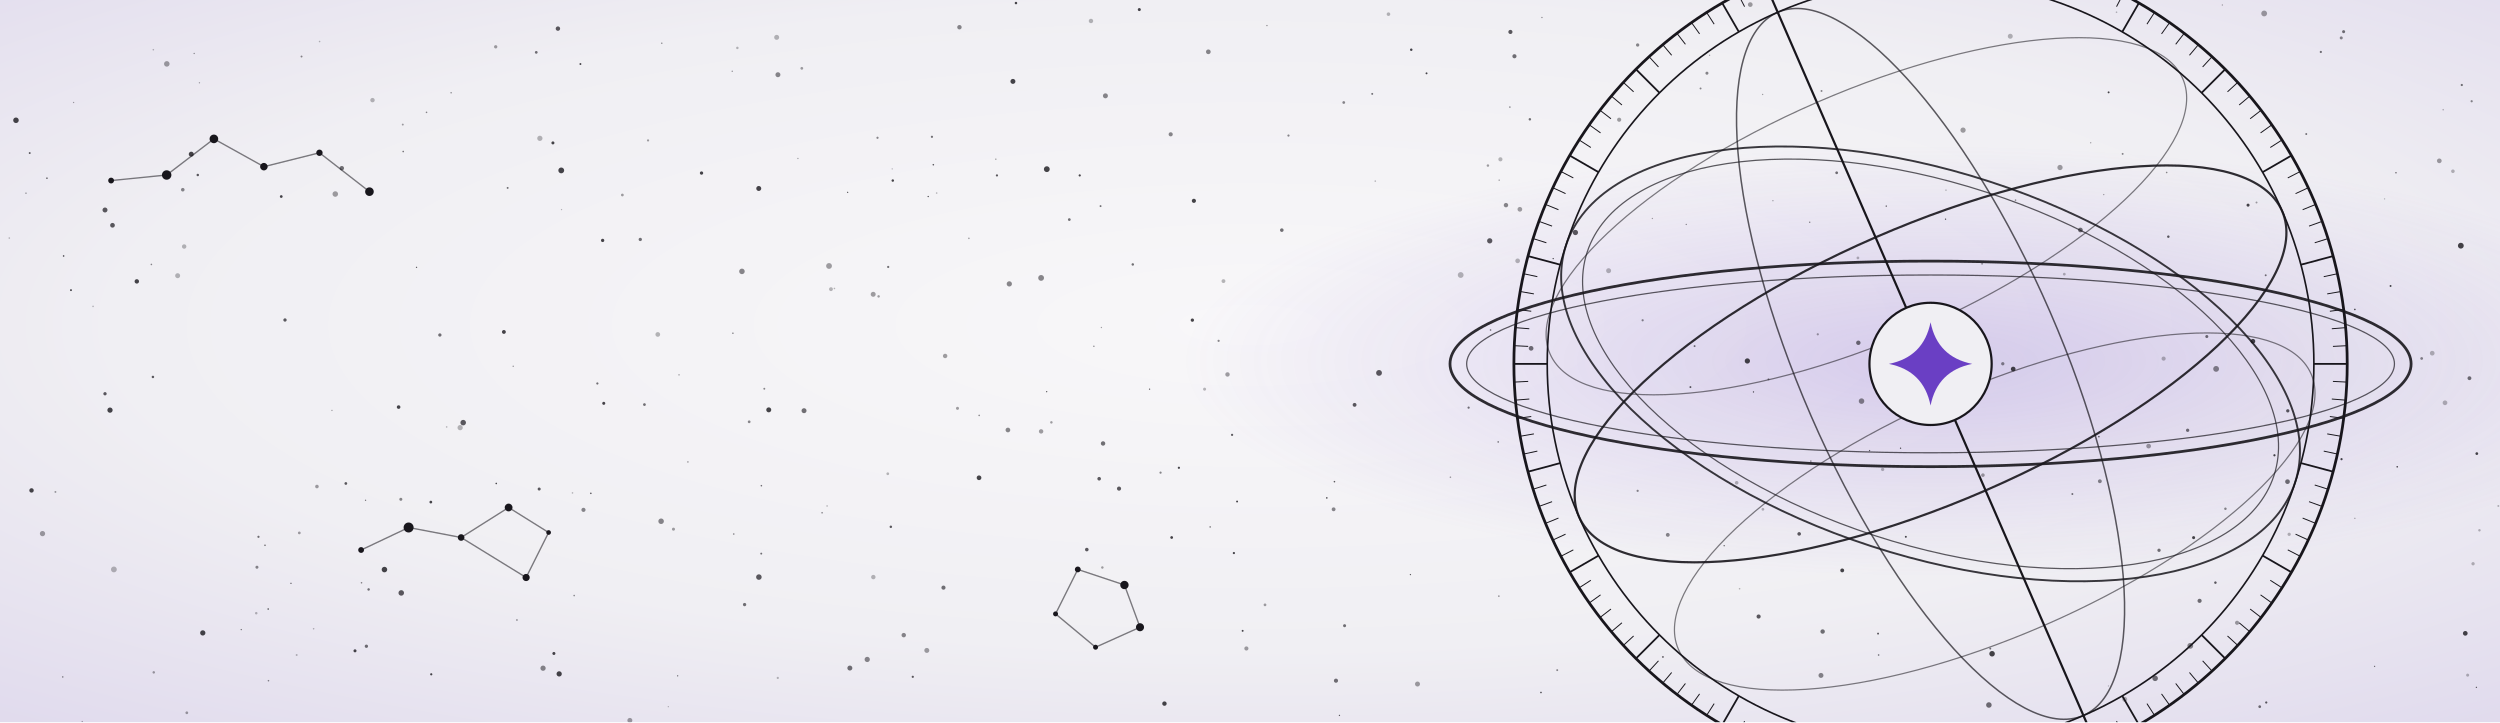
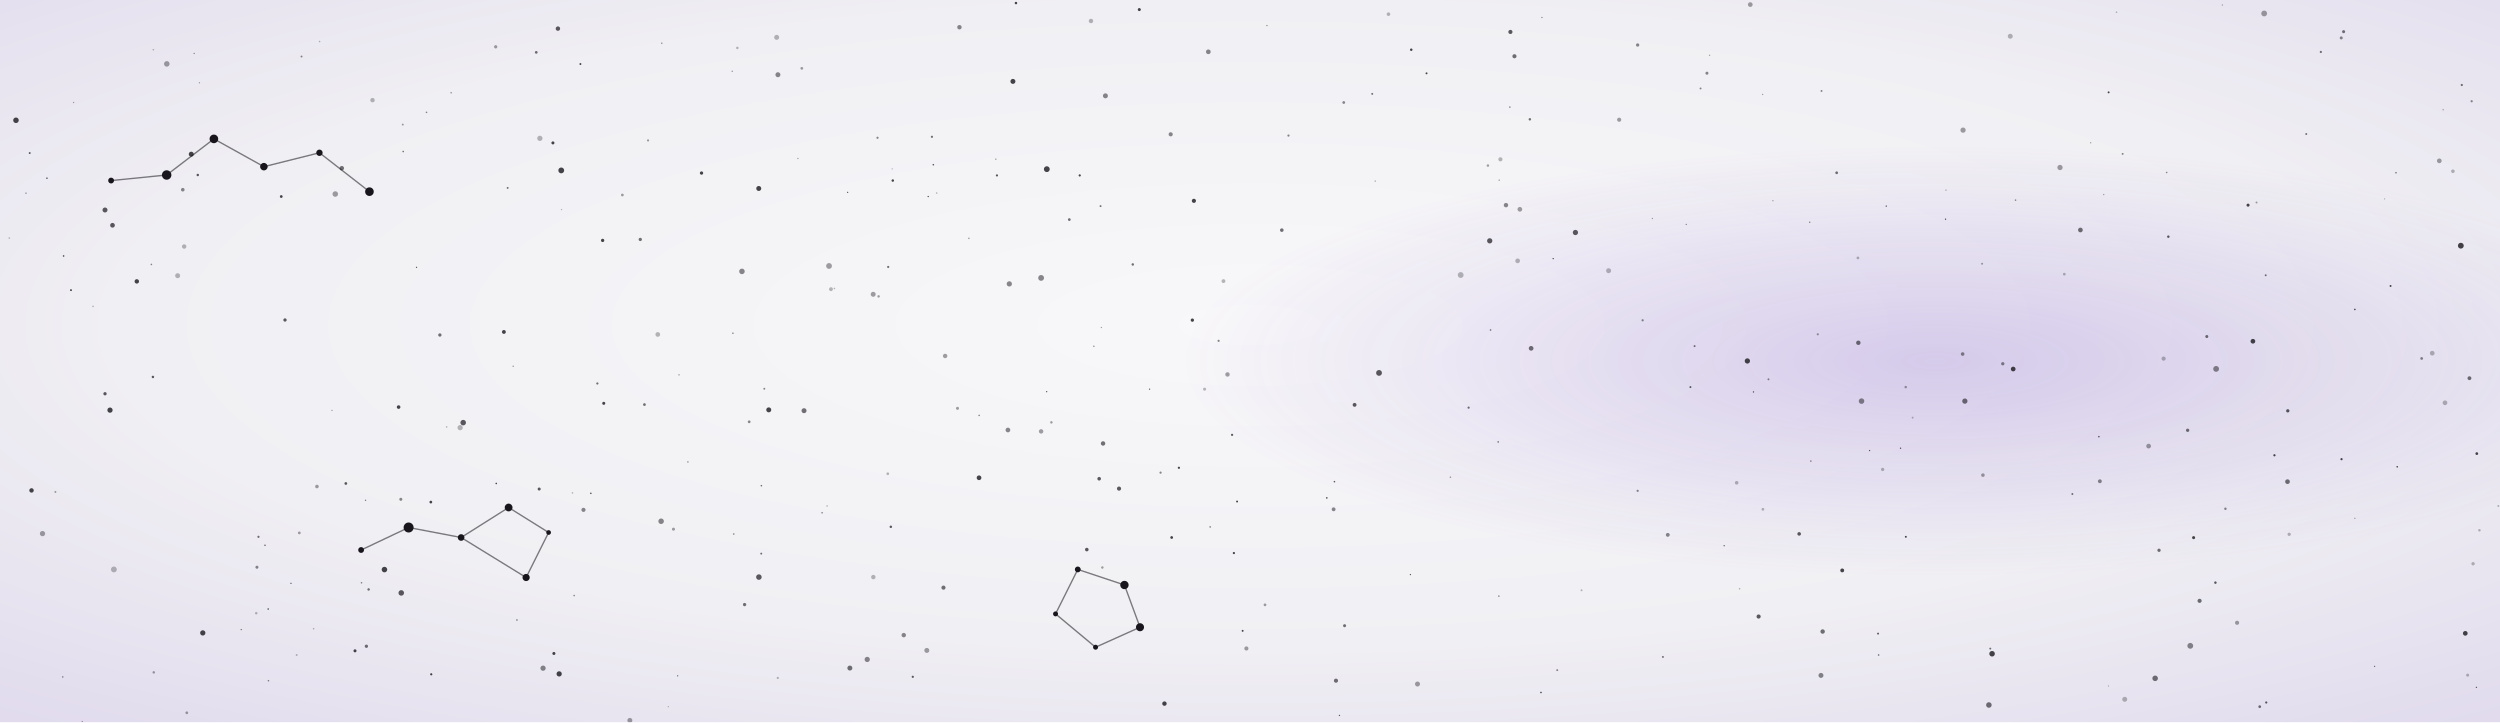
<svg xmlns="http://www.w3.org/2000/svg" viewBox="0 0 1800 520" preserveAspectRatio="xMidYMid slice">
  <defs>
    <radialGradient id="f" cx="50%" cy="45%" r="75%">
      <stop offset="0" stop-color="#f8f7f9" />
      <stop offset=".6" stop-color="#f0eff3" />
      <stop offset="1" stop-color="#e0daed" />
    </radialGradient>
  </defs>
  <rect width="1800" height="520" fill="url(#f)" />
  <defs>
    <radialGradient id="halo" cx="77.2%" cy="50%" r="30%">
      <stop offset="0" stop-color="#6a3fc4" stop-opacity=".22" />
      <stop offset="1" stop-color="#6a3fc4" stop-opacity="0" />
    </radialGradient>
  </defs>
  <rect width="1800" height="520" fill="url(#halo)" />
  <circle cx="453.5" cy="518.7" r="1.8" fill="#18161c" opacity="0.4" />
  <circle cx="1276.5" cy="144.5" r="0.5" fill="#18161c" opacity="0.4" />
  <circle cx="657.2" cy="487.3" r="0.8" fill="#18161c" opacity="0.7" />
  <circle cx="1197.3" cy="473" r="0.7" fill="#18161c" opacity="0.6" />
  <circle cx="1776.7" cy="486.1" r="1.1" fill="#18161c" opacity="0.3" />
  <circle cx="1547" cy="321.2" r="1.7" fill="#18161c" opacity="0.4" />
  <circle cx="1486.3" cy="197.4" r="1" fill="#18161c" opacity="0.3" />
  <circle cx="1182.7" cy="230.6" r="0.8" fill="#18161c" opacity="0.5" />
  <circle cx="1560" cy="124.2" r="0.6" fill="#18161c" opacity="0.5" />
  <circle cx="1312.3" cy="454.7" r="1.6" fill="#18161c" opacity="0.6" />
  <circle cx="464" cy="291.3" r="1" fill="#18161c" opacity="0.6" />
  <circle cx="1518.2" cy="66.5" r="0.7" fill="#18161c" opacity="0.8" />
  <circle cx="912.2" cy="18.4" r="0.5" fill="#18161c" opacity="0.5" />
  <circle cx="1743.6" cy="258.1" r="1" fill="#18161c" opacity="0.5" />
  <circle cx="1783.3" cy="326.6" r="1" fill="#18161c" opacity="0.8" />
  <circle cx="1241.4" cy="392.9" r="0.5" fill="#18161c" opacity="0.7" />
  <circle cx="1401.1" cy="136.9" r="0.5" fill="#18161c" opacity="0.4" />
  <circle cx="1685.9" cy="330.6" r="0.8" fill="#18161c" opacity="0.8" />
  <circle cx="1377.1" cy="300.7" r="0.7" fill="#18161c" opacity="0.3" />
  <circle cx="45.8" cy="184.3" r="0.6" fill="#18161c" opacity="0.8" />
  <circle cx="215.5" cy="383.7" r="1" fill="#18161c" opacity="0.4" />
  <circle cx="21.4" cy="110.2" r="0.7" fill="#18161c" opacity="0.7" />
  <circle cx="81" cy="162.2" r="1.7" fill="#18161c" opacity="0.7" />
  <circle cx="642.8" cy="130" r="0.9" fill="#18161c" opacity="0.8" />
  <circle cx="1528.3" cy="110.8" r="0.7" fill="#18161c" opacity="0.5" />
  <circle cx="1631.7" cy="505.8" r="0.8" fill="#18161c" opacity="0.7" />
  <circle cx="595.5" cy="364.3" r="0.6" fill="#18161c" opacity="0.3" />
  <circle cx="324.8" cy="66.8" r="0.5" fill="#18161c" opacity="0.6" />
  <circle cx="858.5" cy="230.5" r="1.2" fill="#18161c" opacity="0.8" />
  <circle cx="1760.4" cy="290" r="1.7" fill="#18161c" opacity="0.3" />
  <circle cx="848.8" cy="336.8" r="0.8" fill="#18161c" opacity="0.8" />
  <circle cx="527.2" cy="51.3" r="0.5" fill="#18161c" opacity="0.5" />
  <circle cx="33.8" cy="128.3" r="0.6" fill="#18161c" opacity="0.7" />
  <circle cx="975.3" cy="291.5" r="1.4" fill="#18161c" opacity="0.7" />
  <circle cx="1759.1" cy="79" r="0.6" fill="#18161c" opacity="0.3" />
  <circle cx="190.8" cy="392.6" r="0.6" fill="#18161c" opacity="0.6" />
  <circle cx="553.5" cy="295.1" r="1.8" fill="#18161c" opacity="0.8" />
  <circle cx="331.3" cy="307.9" r="1.9" fill="#18161c" opacity="0.3" />
  <circle cx="596.9" cy="191.5" r="2.1" fill="#18161c" opacity="0.4" />
  <circle cx="1725.1" cy="124.4" r="0.5" fill="#18161c" opacity="0.8" />
  <circle cx="550.3" cy="279.9" r="0.7" fill="#18161c" opacity="0.5" />
  <circle cx="132.6" cy="177.5" r="1.6" fill="#18161c" opacity="0.3" />
  <circle cx="548.2" cy="349.7" r="0.6" fill="#18161c" opacity="0.6" />
  <circle cx="769.9" cy="158.1" r="1" fill="#18161c" opacity="0.6" />
  <circle cx="753.6" cy="282" r="0.5" fill="#18161c" opacity="0.7" />
  <circle cx="495.3" cy="332.6" r="0.5" fill="#18161c" opacity="0.6" />
  <circle cx="476" cy="375.3" r="2" fill="#18161c" opacity="0.5" />
  <circle cx="1158.2" cy="194.9" r="1.8" fill="#18161c" opacity="0.3" />
  <circle cx="1451.2" cy="144.1" r="0.6" fill="#18161c" opacity="0.5" />
  <circle cx="110.1" cy="271.4" r="0.9" fill="#18161c" opacity="0.7" />
  <circle cx="883.8" cy="269.6" r="1.6" fill="#18161c" opacity="0.4" />
  <circle cx="1078.7" cy="318.2" r="0.6" fill="#18161c" opacity="0.6" />
  <circle cx="1252.5" cy="423.9" r="0.6" fill="#18161c" opacity="0.3" />
  <circle cx="404.3" cy="150.9" r="0.5" fill="#18161c" opacity="0.3" />
  <circle cx="877.4" cy="245.4" r="0.8" fill="#18161c" opacity="0.5" />
  <circle cx="838.4" cy="506.6" r="1.6" fill="#18161c" opacity="0.8" />
  <circle cx="1250.4" cy="347.6" r="1.3" fill="#18161c" opacity="0.3" />
  <circle cx="705" cy="299.1" r="0.6" fill="#18161c" opacity="0.5" />
  <circle cx="527.7" cy="239.9" r="0.5" fill="#18161c" opacity="0.7" />
  <circle cx="1624.7" cy="145.8" r="0.7" fill="#18161c" opacity="0.4" />
  <circle cx="184.5" cy="441.5" r="0.9" fill="#18161c" opacity="0.3" />
  <circle cx="600.8" cy="207.7" r="0.6" fill="#18161c" opacity="0.3" />
  <circle cx="1433" cy="467" r="0.7" fill="#18161c" opacity="0.6" />
  <circle cx="668.3" cy="141.5" r="0.5" fill="#18161c" opacity="0.8" />
  <circle cx="402.6" cy="485.2" r="1.9" fill="#18161c" opacity="0.8" />
  <circle cx="505.1" cy="124.6" r="1.2" fill="#18161c" opacity="0.8" />
  <circle cx="82" cy="410" r="2.1" fill="#18161c" opacity="0.3" />
  <circle cx="805.7" cy="351.8" r="1.5" fill="#18161c" opacity="0.7" />
  <circle cx="1224.4" cy="63.7" r="0.7" fill="#18161c" opacity="0.5" />
  <circle cx="417.9" cy="46.1" r="0.7" fill="#18161c" opacity="0.8" />
  <circle cx="1015.5" cy="413.7" r="0.5" fill="#18161c" opacity="0.7" />
  <circle cx="241.4" cy="139.7" r="2" fill="#18161c" opacity="0.4" />
  <circle cx="1303" cy="160" r="0.5" fill="#18161c" opacity="0.6" />
  <circle cx="488.9" cy="269.9" r="0.5" fill="#18161c" opacity="0.5" />
  <circle cx="1189.7" cy="157.3" r="0.5" fill="#18161c" opacity="0.4" />
  <circle cx="310.5" cy="485.5" r="0.8" fill="#18161c" opacity="0.8" />
  <circle cx="988" cy="67.6" r="0.7" fill="#18161c" opacity="0.6" />
  <circle cx="1579.4" cy="387.1" r="1.1" fill="#18161c" opacity="0.8" />
  <circle cx="1338" cy="246.8" r="1.6" fill="#18161c" opacity="0.6" />
  <circle cx="641.4" cy="379.3" r="0.9" fill="#18161c" opacity="0.7" />
  <circle cx="1087.5" cy="23" r="1.5" fill="#18161c" opacity="0.7" />
  <circle cx="425.4" cy="355.2" r="0.6" fill="#18161c" opacity="0.7" />
  <circle cx="1134.3" cy="167.4" r="1.9" fill="#18161c" opacity="0.7" />
  <circle cx="1518.1" cy="493.9" r="0.5" fill="#18161c" opacity="0.3" />
  <circle cx="1631.3" cy="198.2" r="0.7" fill="#18161c" opacity="0.6" />
  <circle cx="999.7" cy="10.2" r="1.3" fill="#18161c" opacity="0.3" />
  <circle cx="1554.5" cy="396.2" r="1.2" fill="#18161c" opacity="0.6" />
  <circle cx="842.9" cy="96.7" r="1.5" fill="#18161c" opacity="0.5" />
  <circle cx="632.6" cy="213.4" r="0.9" fill="#18161c" opacity="0.4" />
  <circle cx="674.4" cy="139" r="0.6" fill="#18161c" opacity="0.3" />
  <circle cx="39.9" cy="354.2" r="0.7" fill="#18161c" opacity="0.4" />
  <circle cx="98.5" cy="202.6" r="1.6" fill="#18161c" opacity="0.8" />
  <circle cx="51.1" cy="208.9" r="0.7" fill="#18161c" opacity="0.8" />
  <circle cx="1583.7" cy="432.6" r="1.5" fill="#18161c" opacity="0.6" />
  <circle cx="59.2" cy="519.5" r="0.5" fill="#18161c" opacity="0.4" />
  <circle cx="1311.1" cy="486.3" r="1.8" fill="#18161c" opacity="0.5" />
  <circle cx="955.3" cy="358.5" r="0.6" fill="#18161c" opacity="0.8" />
  <circle cx="386.1" cy="37.7" r="1" fill="#18161c" opacity="0.6" />
  <circle cx="871.3" cy="379.4" r="0.5" fill="#18161c" opacity="0.8" />
  <circle cx="412.2" cy="354.9" r="0.6" fill="#18161c" opacity="0.3" />
  <circle cx="484.9" cy="381" r="1.1" fill="#18161c" opacity="0.4" />
  <circle cx="1427.1" cy="189.9" r="0.7" fill="#18161c" opacity="0.4" />
  <circle cx="1687.4" cy="22.8" r="1.1" fill="#18161c" opacity="0.6" />
  <circle cx="401.7" cy="20.6" r="1.6" fill="#18161c" opacity="0.7" />
  <circle cx="1413.4" cy="93.7" r="1.9" fill="#18161c" opacity="0.4" />
  <circle cx="1101.5" cy="85.9" r="0.9" fill="#18161c" opacity="0.6" />
  <circle cx="433.9" cy="173.1" r="1.2" fill="#18161c" opacity="0.8" />
  <circle cx="1110.2" cy="12.6" r="0.5" fill="#18161c" opacity="0.5" />
  <circle cx="110.7" cy="484.1" r="0.9" fill="#18161c" opacity="0.4" />
  <circle cx="1016.1" cy="35.8" r="0.9" fill="#18161c" opacity="0.8" />
  <circle cx="1514.7" cy="140.1" r="0.5" fill="#18161c" opacity="0.4" />
  <circle cx="1561.2" cy="170.4" r="0.9" fill="#18161c" opacity="0.7" />
  <circle cx="1505.3" cy="102.8" r="0.5" fill="#18161c" opacity="0.4" />
  <circle cx="1352.2" cy="456.2" r="0.7" fill="#18161c" opacity="0.7" />
  <circle cx="173.7" cy="453.3" r="0.5" fill="#18161c" opacity="0.6" />
  <circle cx="534.2" cy="195.4" r="2" fill="#18161c" opacity="0.5" />
  <circle cx="1647.2" cy="295.8" r="1.2" fill="#18161c" opacity="0.7" />
  <circle cx="1427.7" cy="342.1" r="1.3" fill="#18161c" opacity="0.4" />
  <circle cx="1057.4" cy="293.5" r="0.8" fill="#18161c" opacity="0.6" />
  <circle cx="726.7" cy="204.4" r="1.9" fill="#18161c" opacity="0.5" />
  <circle cx="870" cy="37.3" r="1.7" fill="#18161c" opacity="0.5" />
  <circle cx="260.3" cy="419.6" r="0.6" fill="#18161c" opacity="0.5" />
  <circle cx="777.4" cy="126.3" r="0.8" fill="#18161c" opacity="0.8" />
  <circle cx="316.7" cy="241.2" r="1.2" fill="#18161c" opacity="0.6" />
  <circle cx="753.7" cy="121.8" r="2.1" fill="#18161c" opacity="0.8" />
  <circle cx="729.3" cy="58.6" r="1.8" fill="#18161c" opacity="0.8" />
  <circle cx="1072.6" cy="173.4" r="1.9" fill="#18161c" opacity="0.7" />
  <circle cx="725.7" cy="309.6" r="1.7" fill="#18161c" opacity="0.5" />
  <circle cx="1087.1" cy="77.1" r="0.6" fill="#18161c" opacity="0.5" />
  <circle cx="1138.7" cy="425" r="0.7" fill="#18161c" opacity="0.3" />
  <circle cx="372.2" cy="446.4" r="0.5" fill="#18161c" opacity="0.8" />
  <circle cx="1780.6" cy="405.9" r="1.2" fill="#18161c" opacity="0.3" />
  <circle cx="430.1" cy="276.1" r="0.8" fill="#18161c" opacity="0.6" />
  <circle cx="1179.1" cy="353.4" r="0.8" fill="#18161c" opacity="0.5" />
  <circle cx="1557.8" cy="258.2" r="1.5" fill="#18161c" opacity="0.3" />
  <circle cx="476.5" cy="31.1" r="0.5" fill="#18161c" opacity="0.6" />
  <circle cx="276.8" cy="410.1" r="2" fill="#18161c" opacity="0.8" />
  <circle cx="690.8" cy="19.6" r="1.6" fill="#18161c" opacity="0.5" />
  <circle cx="1726" cy="336.1" r="0.6" fill="#18161c" opacity="0.8" />
  <circle cx="539.4" cy="303.7" r="1" fill="#18161c" opacity="0.5" />
  <circle cx="217.1" cy="40.7" r="0.7" fill="#18161c" opacity="0.5" />
  <circle cx="225.8" cy="452.7" r="0.6" fill="#18161c" opacity="0.3" />
  <circle cx="1751.2" cy="254.3" r="1.7" fill="#18161c" opacity="0.3" />
  <circle cx="388.2" cy="352.1" r="1.1" fill="#18161c" opacity="0.7" />
  <circle cx="299.9" cy="192.5" r="0.5" fill="#18161c" opacity="0.7" />
  <circle cx="1610.7" cy="448.4" r="1.5" fill="#18161c" opacity="0.4" />
  <circle cx="1447.4" cy="26.1" r="1.8" fill="#18161c" opacity="0.3" />
  <circle cx="897.4" cy="466.9" r="1.5" fill="#18161c" opacity="0.4" />
  <circle cx="1595.6" cy="265.6" r="2.1" fill="#18161c" opacity="0.5" />
  <circle cx="1308.8" cy="240.7" r="0.8" fill="#18161c" opacity="0.4" />
  <circle cx="131.6" cy="136.6" r="1.3" fill="#18161c" opacity="0.5" />
  <circle cx="560.1" cy="53.8" r="1.8" fill="#18161c" opacity="0.5" />
  <circle cx="1358.1" cy="148.4" r="0.5" fill="#18161c" opacity="0.8" />
  <circle cx="1783" cy="494.9" r="0.5" fill="#18161c" opacity="0.7" />
  <circle cx="785.5" cy="15.1" r="1.6" fill="#18161c" opacity="0.3" />
  <circle cx="1449.5" cy="265.7" r="1.7" fill="#18161c" opacity="0.8" />
  <circle cx="787.6" cy="249.3" r="0.5" fill="#18161c" opacity="0.6" />
  <circle cx="1258.1" cy="259.9" r="1.9" fill="#18161c" opacity="0.8" />
  <circle cx="1618.6" cy="147.7" r="1.1" fill="#18161c" opacity="0.8" />
  <circle cx="782.5" cy="395.7" r="1.3" fill="#18161c" opacity="0.7" />
  <circle cx="193.3" cy="490.1" r="0.6" fill="#18161c" opacity="0.5" />
  <circle cx="1483.2" cy="120.6" r="1.9" fill="#18161c" opacity="0.4" />
  <circle cx="230.1" cy="29.9" r="0.6" fill="#18161c" opacity="0.3" />
  <circle cx="481.2" cy="508.8" r="0.5" fill="#18161c" opacity="0.3" />
  <circle cx="1355.5" cy="338" r="1.2" fill="#18161c" opacity="0.3" />
  <circle cx="1094.3" cy="150.7" r="1.7" fill="#18161c" opacity="0.4" />
  <circle cx="1372.1" cy="278.7" r="0.9" fill="#18161c" opacity="0.4" />
  <circle cx="536.1" cy="435.3" r="1.2" fill="#18161c" opacity="0.6" />
  <circle cx="888.4" cy="398.2" r="0.8" fill="#18161c" opacity="0.8" />
  <circle cx="1577" cy="465" r="2.1" fill="#18161c" opacity="0.5" />
  <circle cx="1311.5" cy="65.5" r="0.7" fill="#18161c" opacity="0.5" />
  <circle cx="1368.4" cy="322.7" r="0.5" fill="#18161c" opacity="0.8" />
  <circle cx="1602.3" cy="366.3" r="0.9" fill="#18161c" opacity="0.5" />
  <circle cx="628.7" cy="211.9" r="1.8" fill="#18161c" opacity="0.4" />
  <circle cx="992.9" cy="268.5" r="2.1" fill="#18161c" opacity="0.7" />
  <circle cx="792.4" cy="148.4" r="0.7" fill="#18161c" opacity="0.6" />
  <circle cx="466.6" cy="101.1" r="0.8" fill="#18161c" opacity="0.4" />
  <circle cx="1721.2" cy="205.9" r="0.7" fill="#18161c" opacity="0.8" />
  <circle cx="1200.8" cy="385.1" r="1.4" fill="#18161c" opacity="0.5" />
  <circle cx="1778" cy="272.3" r="1.4" fill="#18161c" opacity="0.6" />
  <circle cx="1771.8" cy="176.9" r="2.1" fill="#18161c" opacity="0.8" />
  <circle cx="263.2" cy="360.2" r="0.5" fill="#18161c" opacity="0.6" />
  <circle cx="1322.4" cy="124.4" r="1" fill="#18161c" opacity="0.6" />
  <circle cx="413.4" cy="428.8" r="0.6" fill="#18161c" opacity="0.5" />
  <circle cx="1492.1" cy="355.7" r="0.7" fill="#18161c" opacity="0.6" />
  <circle cx="362.8" cy="239" r="1.4" fill="#18161c" opacity="0.8" />
  <circle cx="1709.7" cy="479.8" r="0.5" fill="#18161c" opacity="0.6" />
  <circle cx="867.3" cy="280.2" r="1.1" fill="#18161c" opacity="0.3" />
  <circle cx="448.1" cy="140.4" r="1" fill="#18161c" opacity="0.4" />
  <circle cx="990.2" cy="130.4" r="0.6" fill="#18161c" opacity="0.3" />
  <circle cx="642.4" cy="121.6" r="0.5" fill="#18161c" opacity="0.3" />
  <circle cx="1551.7" cy="488.4" r="2" fill="#18161c" opacity="0.6" />
  <circle cx="1269.3" cy="366.7" r="1" fill="#18161c" opacity="0.3" />
  <circle cx="139.8" cy="38.5" r="0.5" fill="#18161c" opacity="0.5" />
  <circle cx="290.3" cy="109.1" r="0.6" fill="#18161c" opacity="0.6" />
  <circle cx="1084.3" cy="147.7" r="1.6" fill="#18161c" opacity="0.5" />
  <circle cx="1756.3" cy="115.8" r="1.7" fill="#18161c" opacity="0.4" />
  <circle cx="793" cy="235.8" r="0.5" fill="#18161c" opacity="0.4" />
  <circle cx="75.6" cy="283.5" r="1.2" fill="#18161c" opacity="0.7" />
  <circle cx="650.7" cy="457.3" r="1.6" fill="#18161c" opacity="0.5" />
  <circle cx="843.6" cy="387" r="1" fill="#18161c" opacity="0.8" />
  <circle cx="680.5" cy="256.3" r="1.6" fill="#18161c" opacity="0.4" />
  <circle cx="835.6" cy="340.3" r="0.8" fill="#18161c" opacity="0.5" />
  <circle cx="967.5" cy="73.8" r="1" fill="#18161c" opacity="0.5" />
  <circle cx="961.9" cy="490.1" r="1.5" fill="#18161c" opacity="0.6" />
  <circle cx="45.2" cy="487.4" r="0.5" fill="#18161c" opacity="0.7" />
  <circle cx="1785.2" cy="381.8" r="0.9" fill="#18161c" opacity="0.3" />
  <circle cx="1044.3" cy="343.6" r="0.6" fill="#18161c" opacity="0.4" />
  <circle cx="1400.8" cy="157.8" r="0.5" fill="#18161c" opacity="0.8" />
  <circle cx="404.1" cy="122.7" r="2.1" fill="#18161c" opacity="0.8" />
  <circle cx="1079.2" cy="429.2" r="0.5" fill="#18161c" opacity="0.7" />
  <circle cx="546.3" cy="135.7" r="1.8" fill="#18161c" opacity="0.8" />
  <circle cx="671" cy="98.5" r="0.8" fill="#18161c" opacity="0.6" />
  <circle cx="1511.2" cy="314.4" r="0.6" fill="#18161c" opacity="0.7" />
  <circle cx="1775" cy="456" r="1.7" fill="#18161c" opacity="0.8" />
  <circle cx="356.9" cy="33.7" r="1.2" fill="#18161c" opacity="0.4" />
  <circle cx="667.3" cy="468.3" r="1.8" fill="#18161c" opacity="0.4" />
  <circle cx="120.1" cy="46" r="2" fill="#18161c" opacity="0.4" />
  <circle cx="1595.1" cy="419.5" r="0.9" fill="#18161c" opacity="0.7" />
  <circle cx="1340.3" cy="288.8" r="2" fill="#18161c" opacity="0.5" />
  <circle cx="30.6" cy="384.2" r="1.9" fill="#18161c" opacity="0.4" />
  <circle cx="1346.1" cy="324.4" r="0.5" fill="#18161c" opacity="0.7" />
  <circle cx="689.4" cy="294" r="1.1" fill="#18161c" opacity="0.4" />
  <circle cx="1303.8" cy="332" r="0.6" fill="#18161c" opacity="0.5" />
  <circle cx="110.4" cy="35.8" r="0.6" fill="#18161c" opacity="0.3" />
  <circle cx="1229" cy="52.7" r="1.1" fill="#18161c" opacity="0.5" />
  <circle cx="398.1" cy="102.9" r="1.1" fill="#18161c" opacity="0.8" />
  <circle cx="960.2" cy="366.7" r="1.4" fill="#18161c" opacity="0.5" />
  <circle cx="127.9" cy="198.5" r="1.8" fill="#18161c" opacity="0.3" />
  <circle cx="1695.5" cy="222.8" r="0.6" fill="#18161c" opacity="0.8" />
  <circle cx="213.6" cy="471.6" r="0.7" fill="#18161c" opacity="0.3" />
  <circle cx="890.7" cy="361.1" r="0.7" fill="#18161c" opacity="0.8" />
  <circle cx="1337.7" cy="185.7" r="1" fill="#18161c" opacity="0.3" />
  <circle cx="321.6" cy="307.4" r="0.6" fill="#18161c" opacity="0.3" />
  <circle cx="143.6" cy="59.6" r="0.5" fill="#18161c" opacity="0.4" />
  <circle cx="307.1" cy="80.9" r="0.6" fill="#18161c" opacity="0.5" />
  <circle cx="391" cy="481.1" r="1.9" fill="#18161c" opacity="0.5" />
  <circle cx="1695.5" cy="373.2" r="0.5" fill="#18161c" opacity="0.4" />
  <circle cx="1273.3" cy="273.1" r="0.7" fill="#18161c" opacity="0.5" />
  <circle cx="1214.1" cy="161.6" r="0.5" fill="#18161c" opacity="0.5" />
  <circle cx="697.6" cy="171.6" r="0.6" fill="#18161c" opacity="0.4" />
  <circle cx="1779.6" cy="72.9" r="0.8" fill="#18161c" opacity="0.5" />
  <circle cx="927.7" cy="97.6" r="0.8" fill="#18161c" opacity="0.5" />
  <circle cx="1772.5" cy="61.2" r="0.8" fill="#18161c" opacity="0.6" />
  <circle cx="388.7" cy="99.6" r="1.9" fill="#18161c" opacity="0.3" />
  <circle cx="1073.2" cy="237.6" r="0.6" fill="#18161c" opacity="0.6" />
  <circle cx="434.7" cy="290.4" r="1.1" fill="#18161c" opacity="0.8" />
  <circle cx="461" cy="172.4" r="1.2" fill="#18161c" opacity="0.6" />
  <circle cx="79.2" cy="295.3" r="1.9" fill="#18161c" opacity="0.8" />
  <circle cx="1575.1" cy="309.8" r="1.2" fill="#18161c" opacity="0.6" />
  <circle cx="287" cy="293.1" r="1.3" fill="#18161c" opacity="0.8" />
  <circle cx="239" cy="295.5" r="0.5" fill="#18161c" opacity="0.4" />
  <circle cx="1630.2" cy="9.7" r="2.1" fill="#18161c" opacity="0.4" />
  <circle cx="146" cy="455.7" r="1.9" fill="#18161c" opacity="0.8" />
  <circle cx="704.9" cy="344" r="1.7" fill="#18161c" opacity="0.8" />
  <circle cx="109" cy="190.4" r="0.6" fill="#18161c" opacity="0.5" />
  <circle cx="1511.9" cy="346.5" r="1.4" fill="#18161c" opacity="0.5" />
  <circle cx="1671" cy="37.4" r="0.8" fill="#18161c" opacity="0.6" />
  <circle cx="398.8" cy="470.5" r="1.1" fill="#18161c" opacity="0.8" />
  <circle cx="1079.4" cy="129.7" r="0.5" fill="#18161c" opacity="0.5" />
  <circle cx="365.5" cy="135.3" r="0.7" fill="#18161c" opacity="0.6" />
  <circle cx="1622.1" cy="245.7" r="1.7" fill="#18161c" opacity="0.8" />
  <circle cx="731.5" cy="2.2" r="0.9" fill="#18161c" opacity="0.8" />
  <circle cx="1326.4" cy="410.7" r="1.4" fill="#18161c" opacity="0.8" />
  <circle cx="1766.1" cy="123.3" r="1.3" fill="#18161c" opacity="0.3" />
  <circle cx="1020.6" cy="492.5" r="1.8" fill="#18161c" opacity="0.4" />
  <circle cx="880.9" cy="202.4" r="1.4" fill="#18161c" opacity="0.3" />
  <circle cx="357.3" cy="348.1" r="0.6" fill="#18161c" opacity="0.8" />
  <circle cx="185" cy="408.4" r="1.1" fill="#18161c" opacity="0.5" />
  <circle cx="1600.1" cy="3.6" r="0.5" fill="#18161c" opacity="0.4" />
  <circle cx="202.5" cy="141.5" r="1" fill="#18161c" opacity="0.8" />
  <circle cx="1372.2" cy="386.5" r="0.7" fill="#18161c" opacity="0.8" />
  <circle cx="1352.6" cy="471.6" r="0.6" fill="#18161c" opacity="0.6" />
  <circle cx="968.1" cy="450.5" r="1.1" fill="#18161c" opacity="0.6" />
  <circle cx="591.9" cy="369.2" r="0.6" fill="#18161c" opacity="0.5" />
  <circle cx="1027.1" cy="52.8" r="0.7" fill="#18161c" opacity="0.8" />
  <circle cx="1220.1" cy="249.2" r="0.7" fill="#18161c" opacity="0.6" />
  <circle cx="369.5" cy="263.7" r="0.5" fill="#18161c" opacity="0.5" />
  <circle cx="1647" cy="346.8" r="1.7" fill="#18161c" opacity="0.6" />
  <circle cx="795.9" cy="69" r="1.8" fill="#18161c" opacity="0.5" />
  <circle cx="922.9" cy="165.7" r="1.3" fill="#18161c" opacity="0.6" />
  <circle cx="1648.2" cy="384.7" r="1.2" fill="#18161c" opacity="0.3" />
  <circle cx="1230.9" cy="39.8" r="0.5" fill="#18161c" opacity="0.4" />
  <circle cx="333.5" cy="304.3" r="2" fill="#18161c" opacity="0.7" />
  <circle cx="142.4" cy="126" r="0.9" fill="#18161c" opacity="0.7" />
  <circle cx="610.3" cy="138.5" r="0.5" fill="#18161c" opacity="0.7" />
  <circle cx="1434.3" cy="470.7" r="2" fill="#18161c" opacity="0.8" />
  <circle cx="1637.6" cy="327.8" r="0.8" fill="#18161c" opacity="0.8" />
  <circle cx="1269.1" cy="68" r="0.5" fill="#18161c" opacity="0.4" />
  <circle cx="186.1" cy="386.5" r="0.8" fill="#18161c" opacity="0.6" />
  <circle cx="137.7" cy="111" r="1.8" fill="#18161c" opacity="0.8" />
  <circle cx="611.9" cy="481" r="1.8" fill="#18161c" opacity="0.6" />
  <circle cx="964.4" cy="515.1" r="0.5" fill="#18161c" opacity="0.7" />
  <circle cx="193.1" cy="438.5" r="0.6" fill="#18161c" opacity="0.7" />
  <circle cx="574.5" cy="114.1" r="0.5" fill="#18161c" opacity="0.4" />
  <circle cx="228.2" cy="350.3" r="1.3" fill="#18161c" opacity="0.4" />
  <circle cx="1523.9" cy="8.8" r="0.6" fill="#18161c" opacity="0.3" />
  <circle cx="1497.9" cy="165.6" r="1.7" fill="#18161c" opacity="0.6" />
  <circle cx="1092.7" cy="187.8" r="1.7" fill="#18161c" opacity="0.3" />
  <circle cx="288.6" cy="359.5" r="1.1" fill="#18161c" opacity="0.5" />
  <circle cx="639.2" cy="341.1" r="1" fill="#18161c" opacity="0.3" />
  <circle cx="1179.1" cy="32.4" r="1.2" fill="#18161c" opacity="0.5" />
  <circle cx="1118.3" cy="186.2" r="0.5" fill="#18161c" opacity="0.8" />
  <circle cx="1588.9" cy="242.3" r="1.1" fill="#18161c" opacity="0.6" />
  <circle cx="960.8" cy="346.8" r="0.6" fill="#18161c" opacity="0.7" />
  <circle cx="290" cy="89.7" r="0.7" fill="#18161c" opacity="0.4" />
  <circle cx="1716.9" cy="143.2" r="0.5" fill="#18161c" opacity="0.3" />
  <circle cx="1080.3" cy="114.7" r="1.5" fill="#18161c" opacity="0.3" />
  <circle cx="1660.5" cy="96.5" r="0.7" fill="#18161c" opacity="0.6" />
  <circle cx="820.3" cy="6.9" r="1.1" fill="#18161c" opacity="0.8" />
  <circle cx="757" cy="304.1" r="0.9" fill="#18161c" opacity="0.4" />
  <circle cx="1432" cy="507.6" r="2" fill="#18161c" opacity="0.6" />
  <circle cx="793.7" cy="408.6" r="0.9" fill="#18161c" opacity="0.4" />
  <circle cx="859.6" cy="144.6" r="1.5" fill="#18161c" opacity="0.8" />
  <circle cx="672" cy="118.6" r="0.6" fill="#18161c" opacity="0.7" />
  <circle cx="794.2" cy="319.3" r="1.6" fill="#18161c" opacity="0.6" />
  <circle cx="1262.5" cy="282.2" r="0.5" fill="#18161c" opacity="0.8" />
  <circle cx="559.2" cy="26.9" r="1.8" fill="#18161c" opacity="0.3" />
  <circle cx="22.7" cy="353.1" r="1.6" fill="#18161c" opacity="0.8" />
  <circle cx="560" cy="488.1" r="0.8" fill="#18161c" opacity="0.3" />
  <circle cx="577.3" cy="49.2" r="1" fill="#18161c" opacity="0.4" />
  <circle cx="894.7" cy="454.2" r="0.7" fill="#18161c" opacity="0.8" />
  <circle cx="1260.2" cy="3.3" r="1.7" fill="#18161c" opacity="0.4" />
  <circle cx="528.3" cy="384.5" r="0.6" fill="#18161c" opacity="0.5" />
  <circle cx="420.1" cy="367.1" r="1.5" fill="#18161c" opacity="0.5" />
  <circle cx="628.8" cy="415.5" r="1.6" fill="#18161c" opacity="0.3" />
  <circle cx="487.9" cy="486.6" r="0.5" fill="#18161c" opacity="0.6" />
  <circle cx="1266.2" cy="443.9" r="1.5" fill="#18161c" opacity="0.7" />
  <circle cx="6.7" cy="171.4" r="0.6" fill="#18161c" opacity="0.3" />
  <circle cx="473.6" cy="240.8" r="1.7" fill="#18161c" opacity="0.3" />
  <circle cx="624.4" cy="474.8" r="1.9" fill="#18161c" opacity="0.5" />
  <circle cx="1071.3" cy="119.2" r="0.9" fill="#18161c" opacity="0.4" />
  <circle cx="249" cy="348.1" r="1" fill="#18161c" opacity="0.7" />
  <circle cx="53" cy="73.8" r="0.5" fill="#18161c" opacity="0.4" />
  <circle cx="1165.8" cy="86.2" r="1.5" fill="#18161c" opacity="0.4" />
  <circle cx="134.5" cy="513.2" r="1" fill="#18161c" opacity="0.4" />
  <circle cx="717.8" cy="126.3" r="0.8" fill="#18161c" opacity="0.7" />
  <circle cx="265.4" cy="424.4" r="0.9" fill="#18161c" opacity="0.6" />
  <circle cx="548.1" cy="398.6" r="0.7" fill="#18161c" opacity="0.6" />
  <circle cx="1102.4" cy="250.8" r="1.7" fill="#18161c" opacity="0.6" />
  <circle cx="205.2" cy="230.4" r="1.2" fill="#18161c" opacity="0.7" />
  <circle cx="246.1" cy="121.1" r="1.6" fill="#18161c" opacity="0.6" />
  <circle cx="310.2" cy="361.5" r="1" fill="#18161c" opacity="0.8" />
  <circle cx="639.5" cy="192.2" r="0.8" fill="#18161c" opacity="0.6" />
  <circle cx="887.1" cy="313.1" r="0.8" fill="#18161c" opacity="0.7" />
  <circle cx="1529.8" cy="503.5" r="1.8" fill="#18161c" opacity="0.3" />
  <circle cx="255.6" cy="468.6" r="1.1" fill="#18161c" opacity="0.8" />
  <circle cx="791.4" cy="344.7" r="1.3" fill="#18161c" opacity="0.7" />
  <circle cx="1685.7" cy="27.3" r="1.1" fill="#18161c" opacity="0.5" />
  <circle cx="1413.1" cy="254.9" r="1.3" fill="#18161c" opacity="0.5" />
  <circle cx="815.6" cy="190.4" r="0.9" fill="#18161c" opacity="0.6" />
  <circle cx="546.4" cy="415.5" r="2" fill="#18161c" opacity="0.7" />
  <circle cx="631.8" cy="99.2" r="0.8" fill="#18161c" opacity="0.5" />
  <circle cx="717" cy="114.6" r="0.5" fill="#18161c" opacity="0.5" />
  <circle cx="11.5" cy="86.6" r="2" fill="#18161c" opacity="0.8" />
  <circle cx="1798.8" cy="364.3" r="0.7" fill="#18161c" opacity="0.3" />
  <circle cx="827.7" cy="280.2" r="0.5" fill="#18161c" opacity="0.7" />
  <circle cx="749.6" cy="310.6" r="1.6" fill="#18161c" opacity="0.4" />
  <circle cx="1217.1" cy="278.7" r="0.7" fill="#18161c" opacity="0.7" />
  <circle cx="910.8" cy="435.5" r="1" fill="#18161c" opacity="0.4" />
  <circle cx="209.5" cy="420" r="0.5" fill="#18161c" opacity="0.7" />
  <circle cx="268.2" cy="72.1" r="1.6" fill="#18161c" opacity="0.3" />
  <circle cx="1121.2" cy="482.5" r="0.7" fill="#18161c" opacity="0.5" />
  <circle cx="75.6" cy="151.2" r="1.8" fill="#18161c" opacity="0.7" />
  <circle cx="1109.5" cy="498.6" r="0.6" fill="#18161c" opacity="0.8" />
  <circle cx="1442" cy="261.9" r="1.2" fill="#18161c" opacity="0.5" />
  <circle cx="1090.4" cy="40.5" r="1.5" fill="#18161c" opacity="0.6" />
  <circle cx="679.3" cy="423.1" r="1.5" fill="#18161c" opacity="0.6" />
  <circle cx="18.7" cy="139.1" r="0.6" fill="#18161c" opacity="0.4" />
  <circle cx="1414.7" cy="288.8" r="1.9" fill="#18161c" opacity="0.6" />
  <circle cx="530.9" cy="34.5" r="0.9" fill="#18161c" opacity="0.3" />
  <circle cx="263.8" cy="465.3" r="1.2" fill="#18161c" opacity="0.6" />
  <circle cx="749.6" cy="200.1" r="2.1" fill="#18161c" opacity="0.5" />
  <circle cx="67" cy="220.6" r="0.6" fill="#18161c" opacity="0.3" />
  <circle cx="1051.7" cy="198" r="2.1" fill="#18161c" opacity="0.3" />
  <circle cx="288.9" cy="426.9" r="2" fill="#18161c" opacity="0.7" />
  <circle cx="598.3" cy="208.2" r="1.4" fill="#18161c" opacity="0.3" />
  <circle cx="578.9" cy="295.7" r="1.8" fill="#18161c" opacity="0.6" />
  <circle cx="1627" cy="508.8" r="1" fill="#18161c" opacity="0.6" />
  <circle cx="1295.4" cy="384.4" r="1.3" fill="#18161c" opacity="0.7" />
  <g stroke="#18161c" stroke-width="1" opacity=".55">
    <line x1="80" y1="130" x2="120" y2="126" />
    <line x1="120" y1="126" x2="154" y2="100" />
    <line x1="154" y1="100" x2="190" y2="120" />
    <line x1="190" y1="120" x2="230" y2="110" />
    <line x1="230" y1="110" x2="266" y2="138" />
  </g>
  <g fill="#18161c">
    <circle cx="80" cy="130" r="2.1" />
    <circle cx="120" cy="126" r="3.4" />
    <circle cx="154" cy="100" r="3.1" />
    <circle cx="190" cy="120" r="2.7" />
    <circle cx="230" cy="110" r="2.3" />
    <circle cx="266" cy="138" r="3.1" />
  </g>
  <g stroke="#18161c" stroke-width="1" opacity=".55">
    <line x1="260" y1="396" x2="294.2" y2="379.8" />
    <line x1="294.2" y1="379.8" x2="332" y2="387" />
    <line x1="332" y1="387" x2="366.2" y2="365.4" />
    <line x1="366.2" y1="365.4" x2="395" y2="383.4" />
    <line x1="395" y1="383.4" x2="378.8" y2="415.8" />
    <line x1="378.8" y1="415.8" x2="332" y2="387" />
  </g>
  <g fill="#18161c">
    <circle cx="260" cy="396" r="2.1" />
    <circle cx="294.2" cy="379.8" r="3.6" />
    <circle cx="332" cy="387" r="2.4" />
    <circle cx="366.2" cy="365.4" r="2.8" />
    <circle cx="395" cy="383.4" r="1.7" />
    <circle cx="378.8" cy="415.8" r="2.6" />
  </g>
  <g stroke="#18161c" stroke-width="1" opacity=".55">
    <line x1="776" y1="410" x2="760" y2="442" />
    <line x1="760" y1="442" x2="788.8" y2="466" />
    <line x1="788.8" y1="466" x2="820.8" y2="451.6" />
    <line x1="820.8" y1="451.6" x2="809.6" y2="421.2" />
    <line x1="809.6" y1="421.2" x2="776" y2="410" />
  </g>
  <g fill="#18161c">
    <circle cx="776" cy="410" r="2.1" />
    <circle cx="760" cy="442" r="1.8" />
    <circle cx="788.8" cy="466" r="1.8" />
    <circle cx="820.8" cy="451.6" r="2.9" />
    <circle cx="809.6" cy="421.2" r="3" />
  </g>
-   <g fill="none" stroke="#18161c">
-     <circle cx="1390" cy="262" r="300" stroke-width="2" />
-     <circle cx="1390" cy="262" r="276" stroke-width="1.2" />
-     <line x1="1690" y1="262" x2="1666" y2="262" stroke-width="1.3" />
-     <line x1="1689.7" y1="275.1" x2="1679.7" y2="274.6" stroke-width="0.7" />
-     <line x1="1688.9" y1="288.1" x2="1678.9" y2="287.3" stroke-width="0.7" />
-     <line x1="1687.4" y1="301.2" x2="1677.5" y2="299.9" stroke-width="0.7" />
-     <line x1="1685.4" y1="314.1" x2="1675.6" y2="312.4" stroke-width="0.7" />
-     <line x1="1682.9" y1="326.9" x2="1673.1" y2="324.8" stroke-width="0.7" />
-     <line x1="1679.8" y1="339.6" x2="1656.6" y2="333.4" stroke-width="1.3" />
-     <line x1="1676.1" y1="352.2" x2="1666.6" y2="349.2" stroke-width="0.7" />
-     <line x1="1671.9" y1="364.6" x2="1662.5" y2="361.2" stroke-width="0.7" />
-     <line x1="1667.2" y1="376.8" x2="1657.9" y2="373" stroke-width="0.7" />
-     <line x1="1661.9" y1="388.8" x2="1652.8" y2="384.6" stroke-width="0.7" />
-     <line x1="1656.1" y1="400.5" x2="1647.2" y2="395.9" stroke-width="0.7" />
-     <line x1="1649.8" y1="412" x2="1629" y2="400" stroke-width="1.3" />
-     <line x1="1643" y1="423.2" x2="1634.6" y2="417.8" stroke-width="0.7" />
-     <line x1="1635.7" y1="434.1" x2="1627.6" y2="428.3" stroke-width="0.7" />
-     <line x1="1628" y1="444.6" x2="1620.1" y2="438.5" stroke-width="0.7" />
-     <line x1="1619.8" y1="454.8" x2="1612.2" y2="448.4" stroke-width="0.7" />
-     <line x1="1611.2" y1="464.7" x2="1603.8" y2="457.9" stroke-width="0.7" />
-     <line x1="1602.1" y1="474.1" x2="1585.2" y2="457.2" stroke-width="1.3" />
-     <line x1="1592.7" y1="483.2" x2="1585.9" y2="475.8" stroke-width="0.7" />
-     <line x1="1582.8" y1="491.8" x2="1576.4" y2="484.2" stroke-width="0.7" />
-     <line x1="1572.6" y1="500" x2="1566.5" y2="492.1" stroke-width="0.7" />
-     <line x1="1562.1" y1="507.7" x2="1556.3" y2="499.6" stroke-width="0.7" />
-     <line x1="1551.2" y1="515" x2="1545.8" y2="506.6" stroke-width="0.7" />
-     <line x1="1540" y1="521.8" x2="1528" y2="501" stroke-width="1.3" />
-     <line x1="1528.5" y1="528.1" x2="1523.9" y2="519.2" stroke-width="0.7" />
-     <line x1="1516.8" y1="533.9" x2="1512.6" y2="524.8" stroke-width="0.7" />
-     <line x1="1504.8" y1="539.2" x2="1501" y2="529.9" stroke-width="0.7" />
-     <line x1="1492.6" y1="543.9" x2="1489.2" y2="534.5" stroke-width="0.7" />
-     <line x1="1480.2" y1="548.1" x2="1477.2" y2="538.6" stroke-width="0.7" />
-     <line x1="1467.6" y1="551.8" x2="1461.4" y2="528.6" stroke-width="1.3" />
-     <line x1="1454.9" y1="554.9" x2="1452.8" y2="545.1" stroke-width="0.7" />
-     <line x1="1442.1" y1="557.4" x2="1440.4" y2="547.6" stroke-width="0.7" />
-     <line x1="1429.2" y1="559.4" x2="1427.9" y2="549.5" stroke-width="0.7" />
-     <line x1="1416.1" y1="560.9" x2="1415.3" y2="550.9" stroke-width="0.7" />
-     <line x1="1403.1" y1="561.7" x2="1402.6" y2="551.7" stroke-width="0.7" />
-     <line x1="1390" y1="562" x2="1390" y2="538" stroke-width="1.3" />
-     <line x1="1376.9" y1="561.7" x2="1377.4" y2="551.7" stroke-width="0.7" />
-     <line x1="1363.9" y1="560.9" x2="1364.7" y2="550.9" stroke-width="0.7" />
-     <line x1="1350.8" y1="559.4" x2="1352.1" y2="549.5" stroke-width="0.7" />
-     <line x1="1337.9" y1="557.4" x2="1339.6" y2="547.6" stroke-width="0.7" />
-     <line x1="1325.1" y1="554.9" x2="1327.2" y2="545.1" stroke-width="0.7" />
-     <line x1="1312.4" y1="551.8" x2="1318.6" y2="528.6" stroke-width="1.3" />
-     <line x1="1299.8" y1="548.1" x2="1302.8" y2="538.6" stroke-width="0.7" />
-     <line x1="1287.4" y1="543.9" x2="1290.8" y2="534.5" stroke-width="0.7" />
-     <line x1="1275.2" y1="539.2" x2="1279" y2="529.9" stroke-width="0.7" />
-     <line x1="1263.2" y1="533.9" x2="1267.4" y2="524.8" stroke-width="0.7" />
-     <line x1="1251.5" y1="528.1" x2="1256.1" y2="519.2" stroke-width="0.7" />
-     <line x1="1240" y1="521.8" x2="1252" y2="501" stroke-width="1.3" />
-     <line x1="1228.8" y1="515" x2="1234.2" y2="506.6" stroke-width="0.7" />
-     <line x1="1217.9" y1="507.7" x2="1223.7" y2="499.6" stroke-width="0.7" />
-     <line x1="1207.4" y1="500" x2="1213.5" y2="492.1" stroke-width="0.7" />
-     <line x1="1197.2" y1="491.8" x2="1203.6" y2="484.2" stroke-width="0.7" />
-     <line x1="1187.3" y1="483.2" x2="1194.1" y2="475.8" stroke-width="0.7" />
-     <line x1="1177.9" y1="474.1" x2="1194.8" y2="457.2" stroke-width="1.3" />
-     <line x1="1168.8" y1="464.7" x2="1176.2" y2="457.9" stroke-width="0.7" />
-     <line x1="1160.2" y1="454.8" x2="1167.8" y2="448.4" stroke-width="0.7" />
-     <line x1="1152" y1="444.6" x2="1159.9" y2="438.5" stroke-width="0.7" />
-     <line x1="1144.3" y1="434.1" x2="1152.4" y2="428.3" stroke-width="0.7" />
-     <line x1="1137" y1="423.2" x2="1145.4" y2="417.8" stroke-width="0.7" />
-     <line x1="1130.2" y1="412" x2="1151" y2="400" stroke-width="1.3" />
-     <line x1="1123.9" y1="400.5" x2="1132.8" y2="395.9" stroke-width="0.7" />
-     <line x1="1118.1" y1="388.8" x2="1127.2" y2="384.6" stroke-width="0.7" />
-     <line x1="1112.8" y1="376.8" x2="1122.1" y2="373" stroke-width="0.7" />
-     <line x1="1108.1" y1="364.6" x2="1117.5" y2="361.2" stroke-width="0.7" />
-     <line x1="1103.9" y1="352.2" x2="1113.4" y2="349.2" stroke-width="0.7" />
-     <line x1="1100.2" y1="339.6" x2="1123.4" y2="333.4" stroke-width="1.3" />
-     <line x1="1097.1" y1="326.9" x2="1106.9" y2="324.8" stroke-width="0.7" />
-     <line x1="1094.6" y1="314.1" x2="1104.4" y2="312.4" stroke-width="0.7" />
-     <line x1="1092.6" y1="301.2" x2="1102.5" y2="299.9" stroke-width="0.7" />
-     <line x1="1091.1" y1="288.1" x2="1101.1" y2="287.3" stroke-width="0.7" />
-     <line x1="1090.3" y1="275.1" x2="1100.3" y2="274.6" stroke-width="0.7" />
-     <line x1="1090" y1="262" x2="1114" y2="262" stroke-width="1.3" />
-     <line x1="1090.3" y1="248.9" x2="1100.3" y2="249.4" stroke-width="0.7" />
-     <line x1="1091.1" y1="235.9" x2="1101.1" y2="236.7" stroke-width="0.7" />
-     <line x1="1092.6" y1="222.8" x2="1102.5" y2="224.1" stroke-width="0.7" />
-     <line x1="1094.6" y1="209.9" x2="1104.4" y2="211.6" stroke-width="0.7" />
-     <line x1="1097.1" y1="197.1" x2="1106.9" y2="199.2" stroke-width="0.7" />
-     <line x1="1100.2" y1="184.4" x2="1123.4" y2="190.6" stroke-width="1.3" />
-     <line x1="1103.9" y1="171.8" x2="1113.4" y2="174.8" stroke-width="0.7" />
-     <line x1="1108.1" y1="159.4" x2="1117.5" y2="162.8" stroke-width="0.7" />
-     <line x1="1112.8" y1="147.2" x2="1122.1" y2="151" stroke-width="0.7" />
-     <line x1="1118.1" y1="135.2" x2="1127.2" y2="139.4" stroke-width="0.7" />
-     <line x1="1123.9" y1="123.5" x2="1132.8" y2="128.1" stroke-width="0.7" />
-     <line x1="1130.2" y1="112" x2="1151" y2="124" stroke-width="1.3" />
-     <line x1="1137" y1="100.8" x2="1145.4" y2="106.2" stroke-width="0.7" />
-     <line x1="1144.3" y1="89.9" x2="1152.4" y2="95.7" stroke-width="0.7" />
-     <line x1="1152" y1="79.4" x2="1159.9" y2="85.5" stroke-width="0.7" />
-     <line x1="1160.2" y1="69.2" x2="1167.8" y2="75.6" stroke-width="0.7" />
-     <line x1="1168.8" y1="59.3" x2="1176.2" y2="66.1" stroke-width="0.7" />
-     <line x1="1177.9" y1="49.9" x2="1194.8" y2="66.8" stroke-width="1.3" />
-     <line x1="1187.3" y1="40.8" x2="1194.1" y2="48.2" stroke-width="0.7" />
-     <line x1="1197.2" y1="32.2" x2="1203.6" y2="39.8" stroke-width="0.7" />
-     <line x1="1207.4" y1="24" x2="1213.5" y2="31.9" stroke-width="0.7" />
-     <line x1="1217.9" y1="16.3" x2="1223.7" y2="24.4" stroke-width="0.7" />
-     <line x1="1228.8" y1="9" x2="1234.2" y2="17.4" stroke-width="0.7" />
-     <line x1="1240" y1="2.2" x2="1252" y2="23" stroke-width="1.3" />
-     <line x1="1251.5" y1="-4.1" x2="1256.1" y2="4.8" stroke-width="0.7" />
-     <line x1="1263.2" y1="-9.9" x2="1267.4" y2="-0.8" stroke-width="0.7" />
-     <line x1="1275.2" y1="-15.2" x2="1279" y2="-5.9" stroke-width="0.7" />
-     <line x1="1287.4" y1="-19.9" x2="1290.8" y2="-10.5" stroke-width="0.7" />
-     <line x1="1299.8" y1="-24.1" x2="1302.8" y2="-14.6" stroke-width="0.7" />
-     <line x1="1312.4" y1="-27.8" x2="1318.6" y2="-4.6" stroke-width="1.3" />
-     <line x1="1325.1" y1="-30.9" x2="1327.2" y2="-21.1" stroke-width="0.7" />
-     <line x1="1337.9" y1="-33.4" x2="1339.6" y2="-23.6" stroke-width="0.7" />
-     <line x1="1350.8" y1="-35.4" x2="1352.1" y2="-25.5" stroke-width="0.7" />
-     <line x1="1363.9" y1="-36.9" x2="1364.7" y2="-26.9" stroke-width="0.7" />
-     <line x1="1376.9" y1="-37.7" x2="1377.4" y2="-27.7" stroke-width="0.7" />
-     <line x1="1390" y1="-38" x2="1390" y2="-14" stroke-width="1.3" />
-     <line x1="1403.1" y1="-37.7" x2="1402.6" y2="-27.7" stroke-width="0.7" />
-     <line x1="1416.1" y1="-36.9" x2="1415.3" y2="-26.9" stroke-width="0.7" />
-     <line x1="1429.2" y1="-35.4" x2="1427.9" y2="-25.5" stroke-width="0.7" />
-     <line x1="1442.1" y1="-33.4" x2="1440.4" y2="-23.6" stroke-width="0.7" />
-     <line x1="1454.9" y1="-30.9" x2="1452.8" y2="-21.1" stroke-width="0.7" />
-     <line x1="1467.6" y1="-27.8" x2="1461.4" y2="-4.6" stroke-width="1.3" />
-     <line x1="1480.2" y1="-24.1" x2="1477.2" y2="-14.6" stroke-width="0.7" />
-     <line x1="1492.6" y1="-19.9" x2="1489.2" y2="-10.5" stroke-width="0.7" />
-     <line x1="1504.8" y1="-15.2" x2="1501" y2="-5.9" stroke-width="0.7" />
-     <line x1="1516.8" y1="-9.9" x2="1512.6" y2="-0.8" stroke-width="0.7" />
-     <line x1="1528.5" y1="-4.1" x2="1523.9" y2="4.8" stroke-width="0.7" />
-     <line x1="1540" y1="2.2" x2="1528" y2="23" stroke-width="1.3" />
-     <line x1="1551.2" y1="9" x2="1545.8" y2="17.4" stroke-width="0.7" />
-     <line x1="1562.1" y1="16.3" x2="1556.3" y2="24.4" stroke-width="0.7" />
-     <line x1="1572.6" y1="24" x2="1566.5" y2="31.9" stroke-width="0.7" />
-     <line x1="1582.8" y1="32.2" x2="1576.4" y2="39.8" stroke-width="0.7" />
-     <line x1="1592.7" y1="40.8" x2="1585.9" y2="48.2" stroke-width="0.7" />
-     <line x1="1602.1" y1="49.9" x2="1585.2" y2="66.8" stroke-width="1.3" />
-     <line x1="1611.2" y1="59.3" x2="1603.8" y2="66.1" stroke-width="0.7" />
-     <line x1="1619.8" y1="69.2" x2="1612.2" y2="75.6" stroke-width="0.7" />
-     <line x1="1628" y1="79.4" x2="1620.1" y2="85.5" stroke-width="0.7" />
-     <line x1="1635.7" y1="89.9" x2="1627.6" y2="95.7" stroke-width="0.7" />
-     <line x1="1643" y1="100.8" x2="1634.6" y2="106.2" stroke-width="0.7" />
-     <line x1="1649.8" y1="112" x2="1629" y2="124" stroke-width="1.3" />
-     <line x1="1656.1" y1="123.5" x2="1647.2" y2="128.1" stroke-width="0.7" />
-     <line x1="1661.9" y1="135.2" x2="1652.8" y2="139.4" stroke-width="0.7" />
-     <line x1="1667.2" y1="147.2" x2="1657.9" y2="151" stroke-width="0.7" />
-     <line x1="1671.9" y1="159.4" x2="1662.5" y2="162.8" stroke-width="0.7" />
-     <line x1="1676.1" y1="171.8" x2="1666.6" y2="174.8" stroke-width="0.7" />
-     <line x1="1679.8" y1="184.4" x2="1656.6" y2="190.6" stroke-width="1.3" />
-     <line x1="1682.9" y1="197.1" x2="1673.1" y2="199.2" stroke-width="0.7" />
-     <line x1="1685.4" y1="209.9" x2="1675.6" y2="211.6" stroke-width="0.7" />
-     <line x1="1687.4" y1="222.8" x2="1677.5" y2="224.1" stroke-width="0.7" />
-     <line x1="1688.9" y1="235.9" x2="1678.9" y2="236.7" stroke-width="0.7" />
-     <line x1="1689.7" y1="248.9" x2="1679.7" y2="249.4" stroke-width="0.7" />
-     <ellipse cx="1390" cy="262" rx="346" ry="74" transform="rotate(0 1390 262)" stroke-width="2" opacity="0.9" />
-     <ellipse cx="1390" cy="262" rx="334" ry="64" transform="rotate(0 1390 262)" stroke-width="0.9" opacity="0.7" />
-     <ellipse cx="1390" cy="262" rx="276" ry="99.36" transform="rotate(-23.5 1390 262)" stroke-width="1.6" opacity="0.9" />
-     <ellipse cx="1390" cy="262" rx="276" ry="138" transform="rotate(18 1390 262)" stroke-width="1.4" opacity="0.85" />
-     <ellipse cx="1390" cy="262" rx="260" ry="130" transform="rotate(18 1390 262)" stroke-width="0.9" opacity="0.7" />
-     <ellipse cx="1343.8" cy="155.7" rx="248.4" ry="89.4" transform="rotate(-23.5 1343.8 155.7)" stroke-width=".9" opacity=".55" />
-     <ellipse cx="1436.2" cy="368.3" rx="248.4" ry="89.4" transform="rotate(-23.5 1436.2 368.3)" stroke-width=".9" opacity=".55" />
-     <ellipse cx="1390" cy="262" rx="93.84" ry="276" transform="rotate(-23.5 1390 262)" stroke-width="1.1" opacity="0.7" />
-     <line x1="1537.5" y1="601.3" x2="1242.5" y2="-77.3" stroke-width="1.6" />
-   </g>
-   <circle cx="1242.5" cy="-77.3" r="6" fill="#18161c" />
-   <circle cx="1537.5" cy="601.3" r="6" fill="#18161c" />
-   <circle cx="1390" cy="262" r="44" fill="#f0eff3" stroke="#18161c" stroke-width="1.6" />
-   <path d="M 1390 232 Q 1395 257 1420 262 Q 1395 267 1390 292 Q 1385 267 1360 262 Q 1385 257 1390 232 Z" fill="#6a3fc4" />
</svg>
